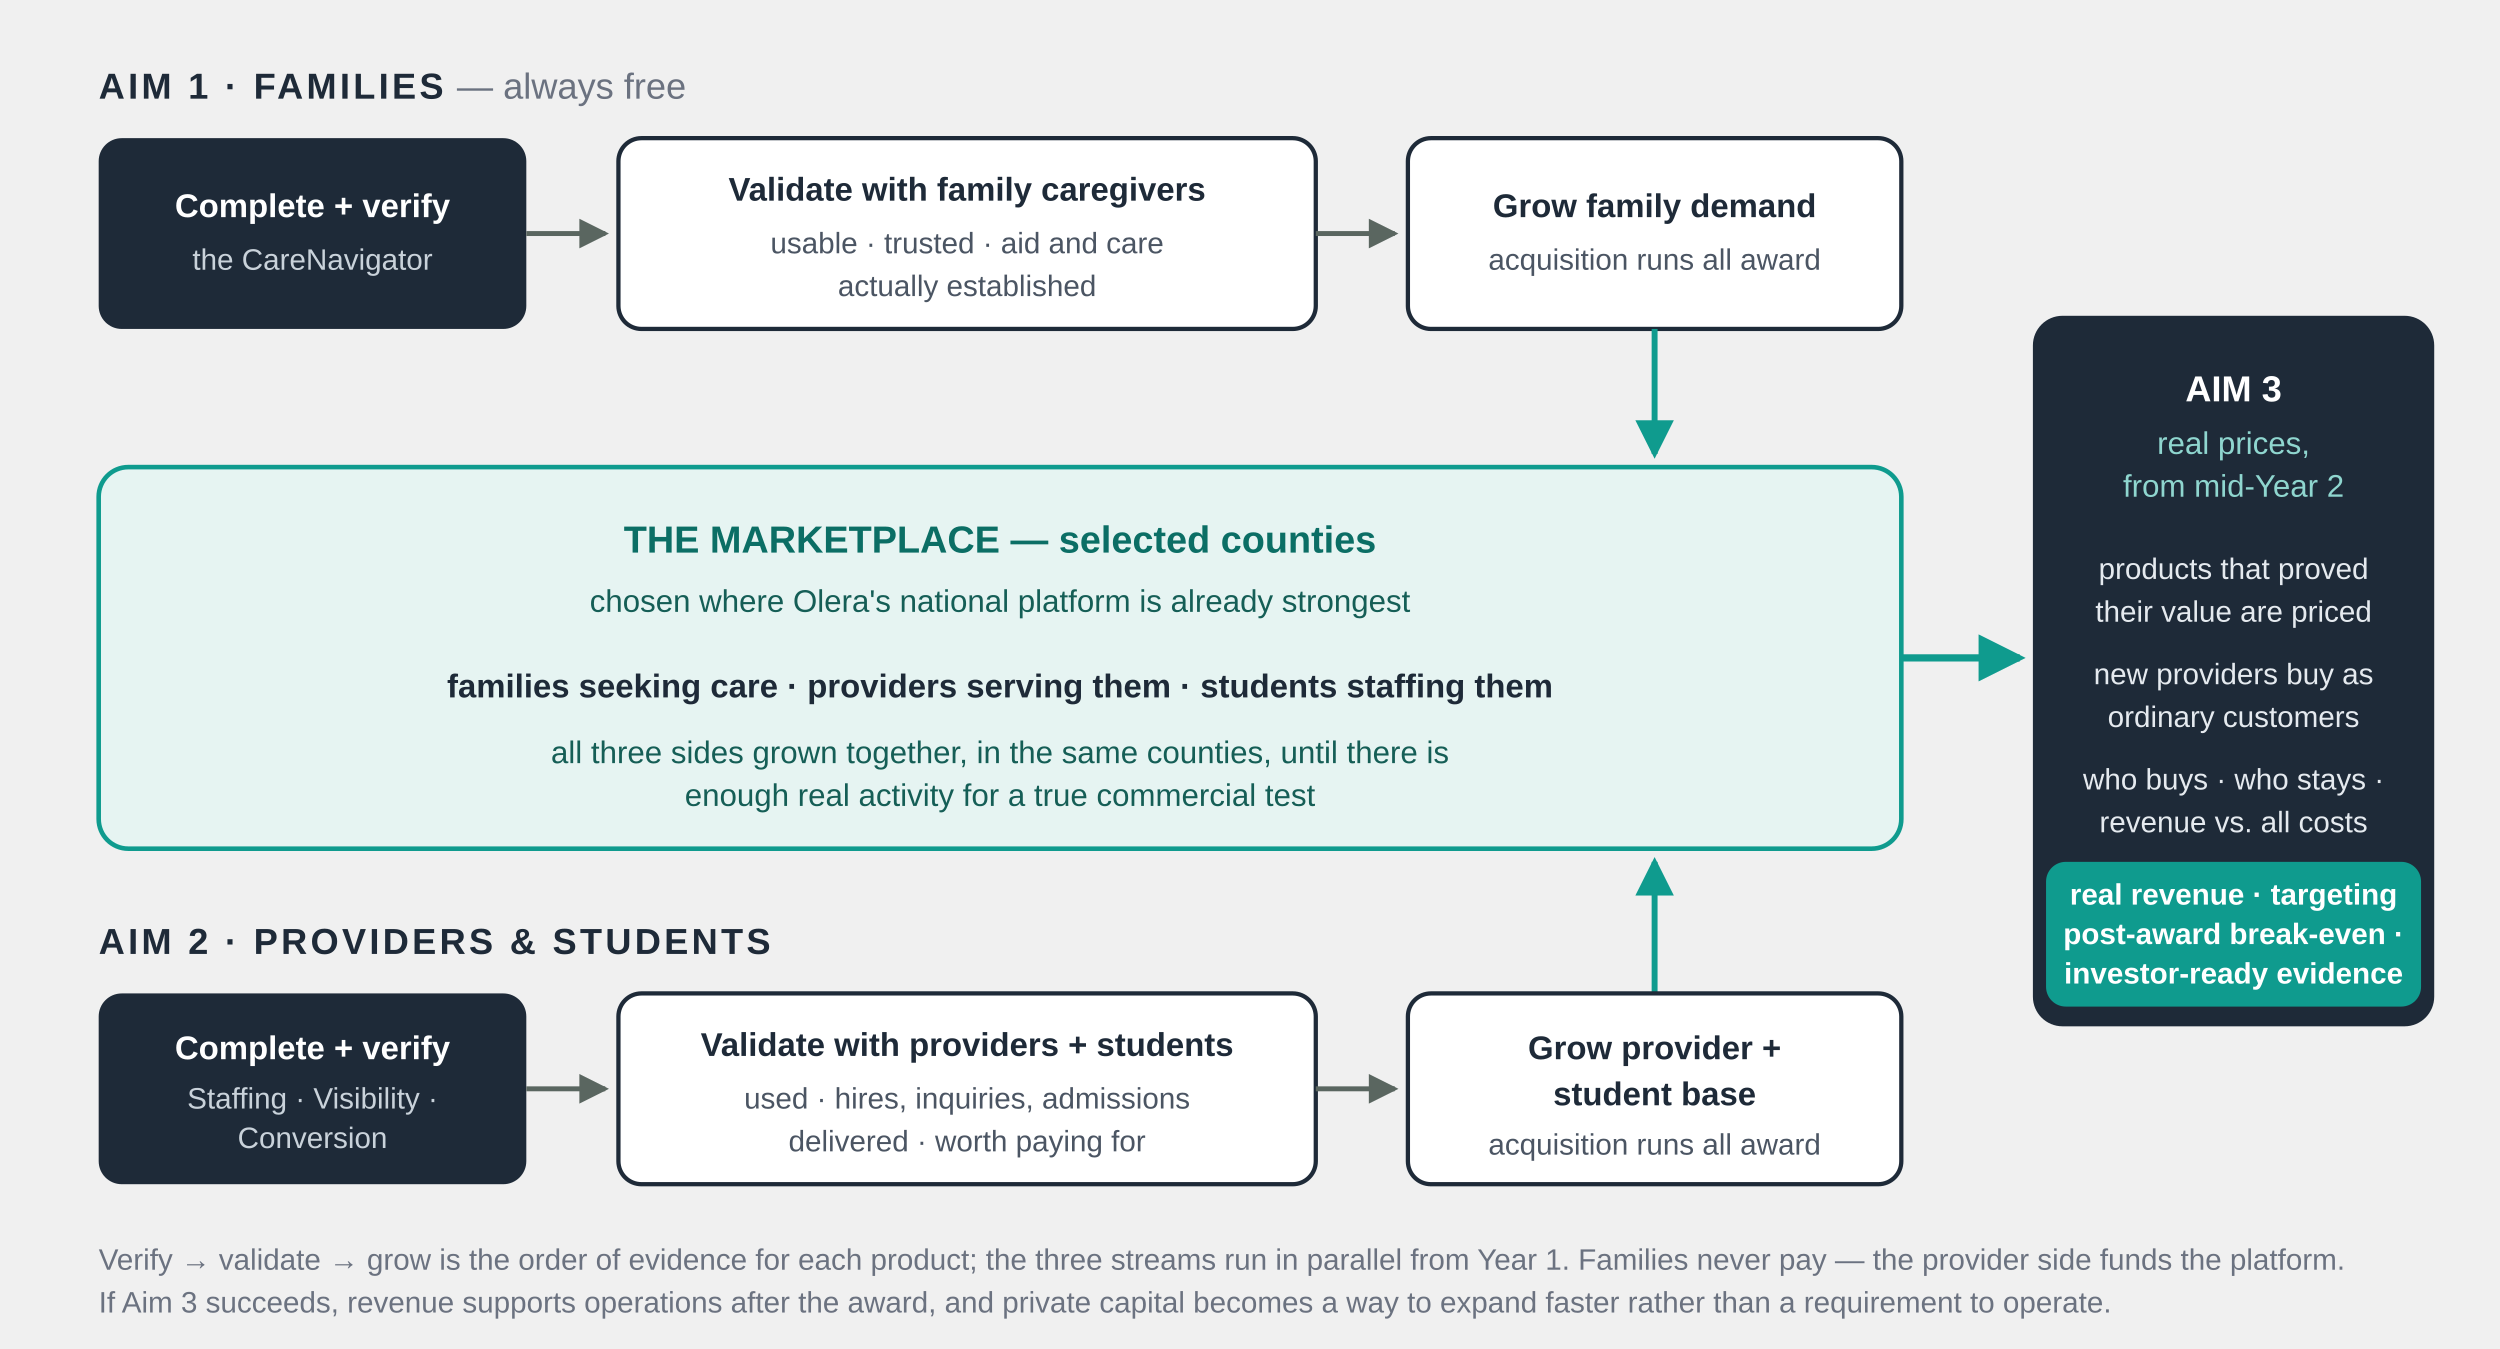
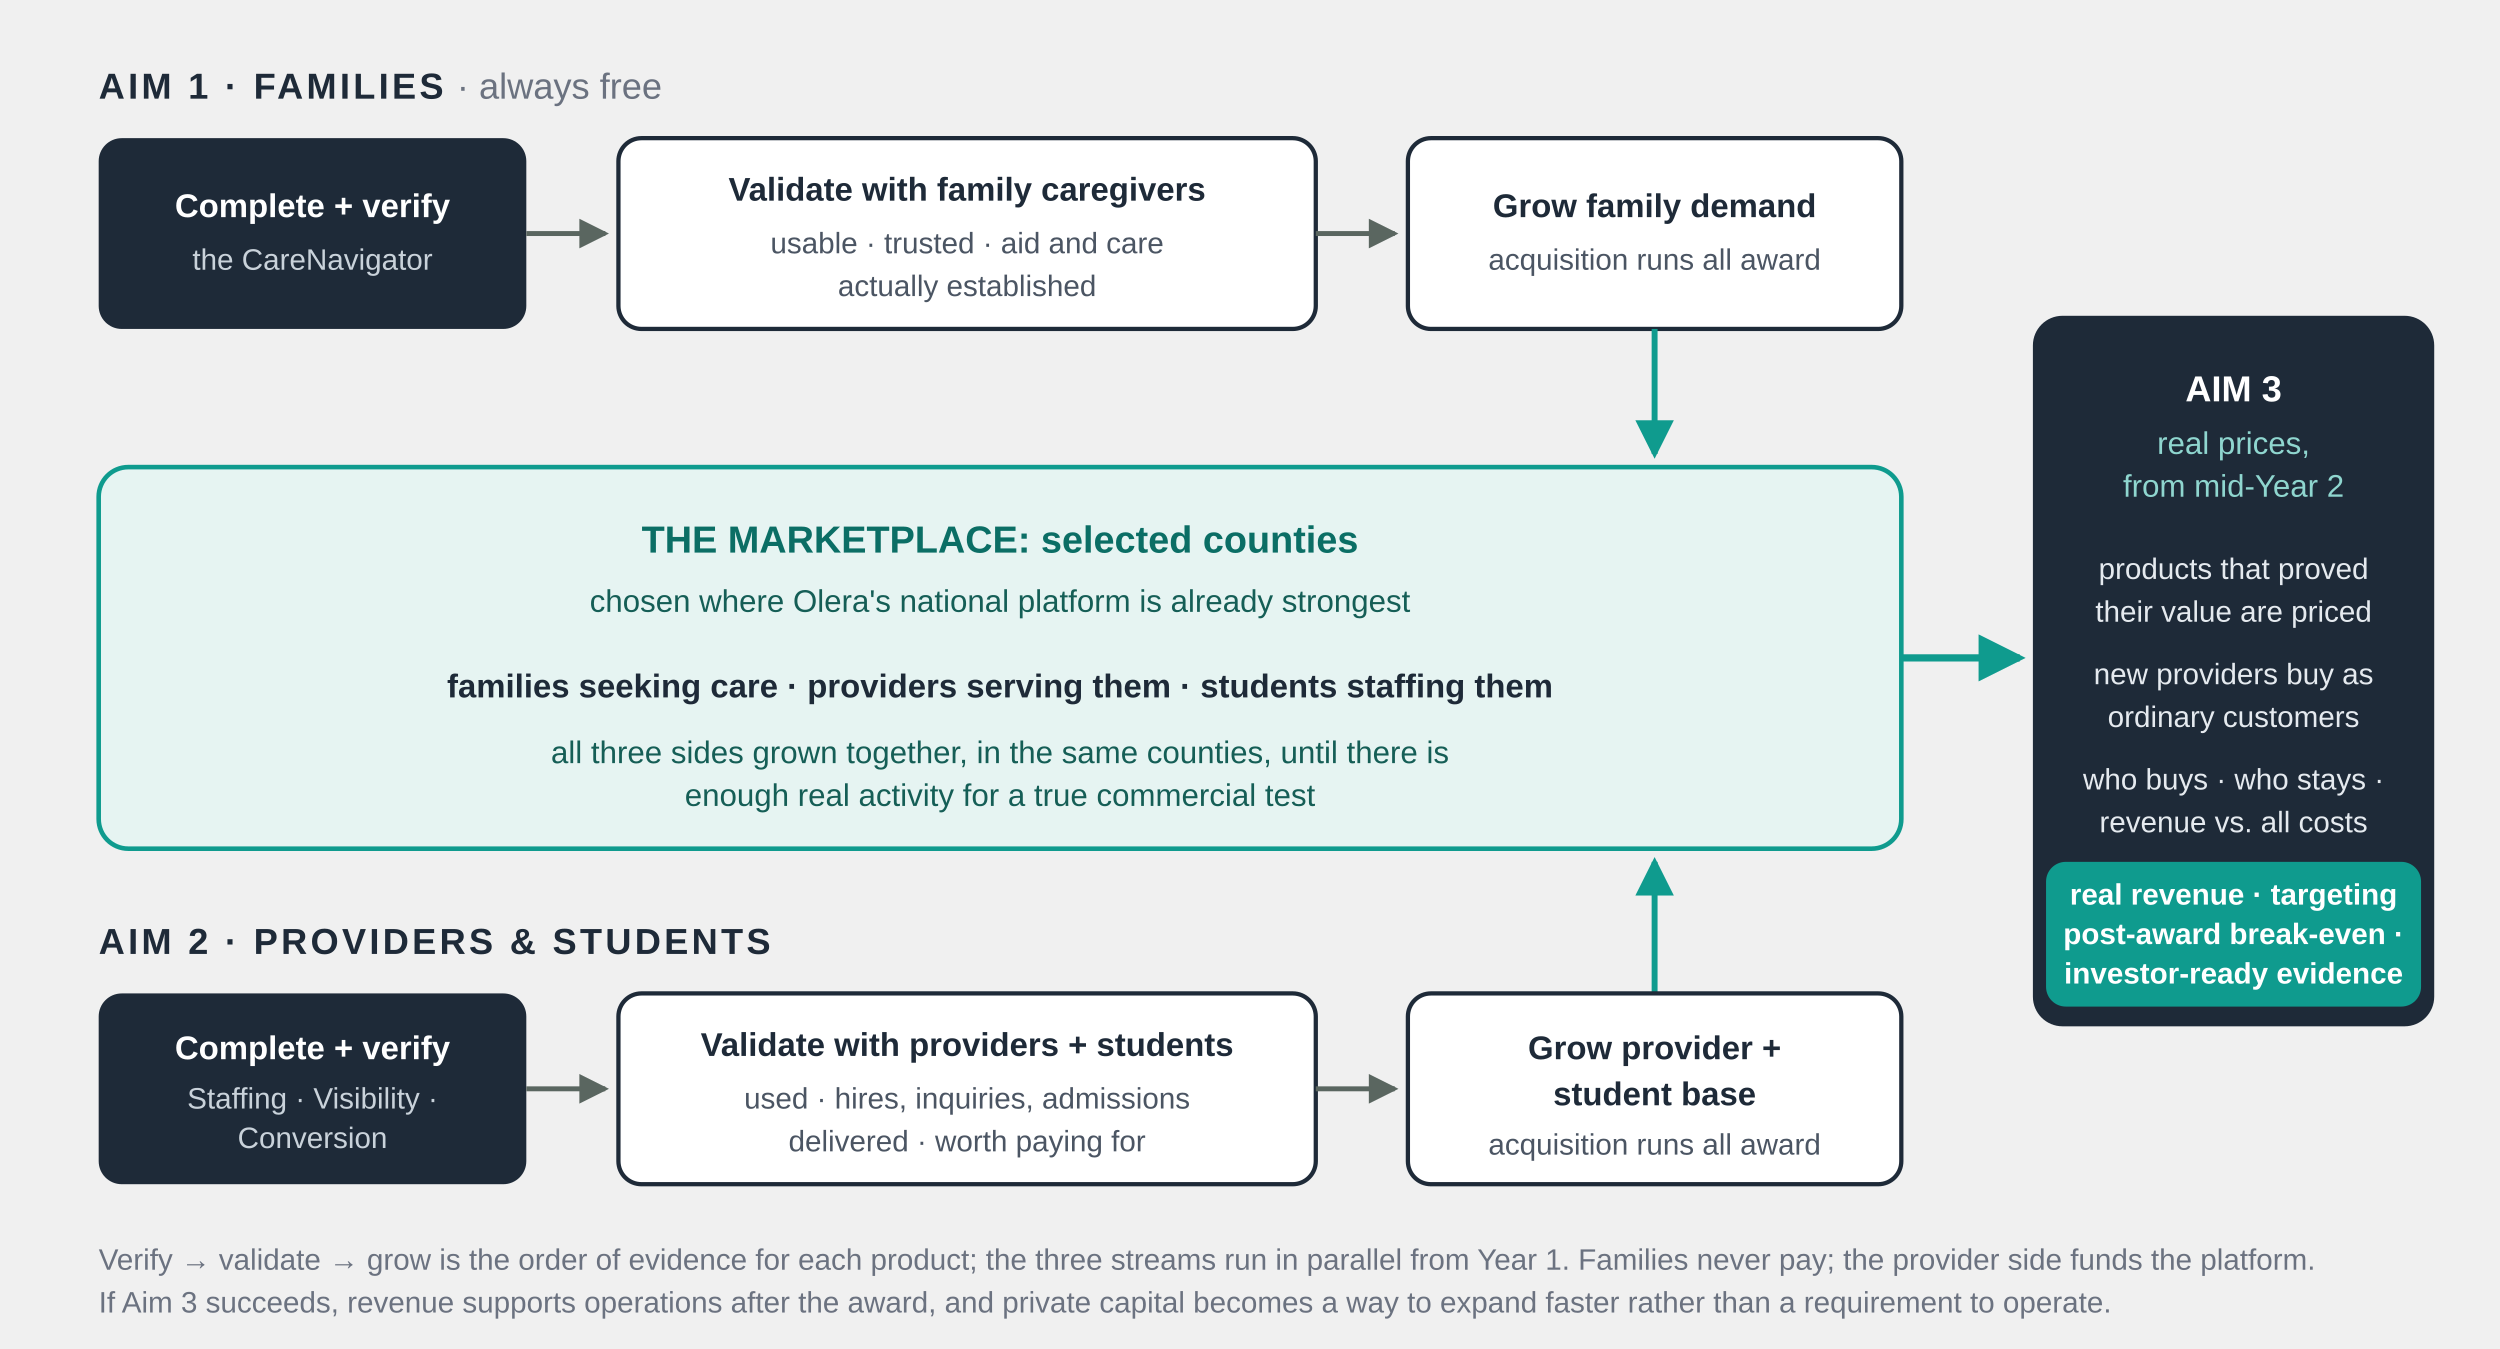
- <svg xmlns="http://www.w3.org/2000/svg" viewBox="0 0 760 410" font-family="Arial, Helvetica, sans-serif" role="img" aria-label="Overview of the Approach. Aim 1 completes, verifies, and validates the free family-facing CareNavigator and grows family demand. Aim 2 completes, verifies, and validates the three provider products and grows the provider and student base. Both feed a marketplace concentrated in selected counties where Olera is already strongest. In Aim 3, from mid-Year 2, products that proved their value carry real prices, new providers buy as ordinary customers, and the project measures whether providers buy, stay, and generate real revenue targeting the break-even needed for post-award operations — producing the evidence investors require, so private capital accelerates growth rather than sustains operations.">
+ <svg xmlns="http://www.w3.org/2000/svg" viewBox="0 0 760 410" font-family="Arial, Helvetica, sans-serif" role="img" aria-label="Overview of the Approach. Aim 1 completes, verifies, and validates the free family-facing CareNavigator and grows family demand. Aim 2 completes, verifies, and validates the three provider products and grows the provider and student base. Both feed a marketplace concentrated in selected counties where Olera is already strongest. In Aim 3, from mid-Year 2, products that proved their value carry real prices, new providers buy as ordinary customers, and the project measures whether providers buy, stay, and generate real revenue targeting the break-even needed for post-award operations, producing the evidence investors require, so private capital accelerates growth rather than sustains operations.">
  <defs>
    <marker id="a" viewBox="0 0 8 8" refX="7" refY="4" markerWidth="6" markerHeight="6" orient="auto">
      <path d="M0 0L8 4L0 8z" fill="#5a6660" />
    </marker>
    <marker id="t" viewBox="0 0 8 8" refX="7" refY="4" markerWidth="6.5" markerHeight="6.5" orient="auto">
      <path d="M0 0L8 4L0 8z" fill="#0f9b8e" />
    </marker>
  </defs>
-   <text x="30" y="30" font-size="11" font-weight="700" fill="#1e2a38" letter-spacing="1">AIM 1 · FAMILIES <tspan fill="#6b7280" font-weight="400" letter-spacing="0">— always free</tspan>
+   <text x="30" y="30" font-size="11" font-weight="700" fill="#1e2a38" letter-spacing="1">AIM 1 · FAMILIES <tspan fill="#6b7280" font-weight="400" letter-spacing="0">· always free</tspan>
  </text>
  <rect x="30" y="42" width="130" height="58" rx="7" fill="#1e2a38" />
  <text x="95" y="66" font-size="10" fill="#ffffff" text-anchor="middle" font-weight="700">Complete + verify</text>
  <text x="95" y="82" font-size="9" fill="#c9d2da" text-anchor="middle">the CareNavigator</text>
  <path d="M160 71 L184 71" stroke="#5a6660" stroke-width="1.5" fill="none" marker-end="url(#a)" />
  <rect x="188" y="42" width="212" height="58" rx="7" fill="#ffffff" stroke="#1e2a38" stroke-width="1.3" />
  <text x="294" y="61" font-size="10" fill="#1e2a38" text-anchor="middle" font-weight="700">Validate with family caregivers</text>
  <text x="294" y="77" font-size="9" fill="#4b5563" text-anchor="middle">usable · trusted · aid and care</text>
  <text x="294" y="90" font-size="9" fill="#4b5563" text-anchor="middle">actually established</text>
  <path d="M400 71 L424 71" stroke="#5a6660" stroke-width="1.5" fill="none" marker-end="url(#a)" />
  <rect x="428" y="42" width="150" height="58" rx="7" fill="#ffffff" stroke="#1e2a38" stroke-width="1.3" />
  <text x="503" y="66" font-size="10" fill="#1e2a38" text-anchor="middle" font-weight="700">Grow family demand</text>
  <text x="503" y="82" font-size="9" fill="#4b5563" text-anchor="middle">acquisition runs all award</text>
  <path d="M503 100 L503 138" stroke="#0f9b8e" stroke-width="1.8" fill="none" marker-end="url(#t)" />
  <path d="M503 310 L503 262" stroke="#0f9b8e" stroke-width="1.8" fill="none" marker-end="url(#t)" />
  <rect x="30" y="142" width="548" height="116" rx="9" fill="#e6f4f2" stroke="#0f9b8e" stroke-width="1.4" />
-   <text x="304" y="168" font-size="11.5" fill="#0b6e65" text-anchor="middle" font-weight="700">THE MARKETPLACE — selected counties</text>
+   <text x="304" y="168" font-size="11.5" fill="#0b6e65" text-anchor="middle" font-weight="700">THE MARKETPLACE: selected counties</text>
  <text x="304" y="186" font-size="9.5" fill="#155e56" text-anchor="middle">chosen where Olera's national platform is already strongest</text>
  <text x="304" y="212" font-size="10" fill="#1e2a38" text-anchor="middle" font-weight="700">families seeking care · providers serving them · students staffing them</text>
  <text x="304" y="232" font-size="9.5" fill="#155e56" text-anchor="middle">all three sides grown together, in the same counties, until there is</text>
  <text x="304" y="245" font-size="9.5" fill="#155e56" text-anchor="middle">enough real activity for a true commercial test</text>
  <text x="30" y="290" font-size="11" font-weight="700" fill="#1e2a38" letter-spacing="1">AIM 2 · PROVIDERS &amp; STUDENTS</text>
  <rect x="30" y="302" width="130" height="58" rx="7" fill="#1e2a38" />
  <text x="95" y="322" font-size="10" fill="#ffffff" text-anchor="middle" font-weight="700">Complete + verify</text>
  <text x="95" y="337" font-size="9" fill="#c9d2da" text-anchor="middle">Staffing · Visibility ·</text>
  <text x="95" y="349" font-size="9" fill="#c9d2da" text-anchor="middle">Conversion</text>
  <path d="M160 331 L184 331" stroke="#5a6660" stroke-width="1.5" fill="none" marker-end="url(#a)" />
  <rect x="188" y="302" width="212" height="58" rx="7" fill="#ffffff" stroke="#1e2a38" stroke-width="1.3" />
  <text x="294" y="321" font-size="10" fill="#1e2a38" text-anchor="middle" font-weight="700">Validate with providers + students</text>
  <text x="294" y="337" font-size="9" fill="#4b5563" text-anchor="middle">used · hires, inquiries, admissions</text>
  <text x="294" y="350" font-size="9" fill="#4b5563" text-anchor="middle">delivered · worth paying for</text>
  <path d="M400 331 L424 331" stroke="#5a6660" stroke-width="1.5" fill="none" marker-end="url(#a)" />
  <rect x="428" y="302" width="150" height="58" rx="7" fill="#ffffff" stroke="#1e2a38" stroke-width="1.3" />
  <text x="503" y="322" font-size="10" fill="#1e2a38" text-anchor="middle" font-weight="700">Grow provider +</text>
  <text x="503" y="336" font-size="10" fill="#1e2a38" text-anchor="middle" font-weight="700">student base</text>
  <text x="503" y="351" font-size="9" fill="#4b5563" text-anchor="middle">acquisition runs all award</text>
  <path d="M578 200 L614 200" stroke="#0f9b8e" stroke-width="2.2" fill="none" marker-end="url(#t)" />
  <rect x="618" y="96" width="122" height="216" rx="9" fill="#1e2a38" />
  <text x="679" y="122" font-size="11" fill="#ffffff" text-anchor="middle" font-weight="700">AIM 3</text>
  <text x="679" y="138" font-size="9.5" fill="#8fd6cf" text-anchor="middle">real prices,</text>
  <text x="679" y="151" font-size="9.5" fill="#8fd6cf" text-anchor="middle">from mid-Year 2</text>
  <text x="679" y="176" font-size="9" fill="#e5eaef" text-anchor="middle">products that proved</text>
  <text x="679" y="189" font-size="9" fill="#e5eaef" text-anchor="middle">their value are priced</text>
  <text x="679" y="208" font-size="9" fill="#e5eaef" text-anchor="middle">new providers buy as</text>
  <text x="679" y="221" font-size="9" fill="#e5eaef" text-anchor="middle">ordinary customers</text>
  <text x="679" y="240" font-size="9" fill="#e5eaef" text-anchor="middle">who buys · who stays ·</text>
  <text x="679" y="253" font-size="9" fill="#e5eaef" text-anchor="middle">revenue vs. all costs</text>
  <rect x="622" y="262" width="114" height="44" rx="6" fill="#0f9b8e" />
  <text x="679" y="275" font-size="9" fill="#ffffff" text-anchor="middle" font-weight="700">real revenue · targeting</text>
  <text x="679" y="287" font-size="9" fill="#ffffff" text-anchor="middle" font-weight="700">post-award break-even ·</text>
  <text x="679" y="299" font-size="9" fill="#ffffff" text-anchor="middle" font-weight="700">investor-ready evidence</text>
-   <text x="30" y="386" font-size="9" fill="#6b7280">Verify → validate → grow is the order of evidence for each product; the three streams run in parallel from Year 1. Families never pay — the provider side funds the platform.</text>
+   <text x="30" y="386" font-size="9" fill="#6b7280">Verify → validate → grow is the order of evidence for each product; the three streams run in parallel from Year 1. Families never pay; the provider side funds the platform.</text>
  <text x="30" y="399" font-size="9" fill="#6b7280">If Aim 3 succeeds, revenue supports operations after the award, and private capital becomes a way to expand faster rather than a requirement to operate.</text>
</svg>
